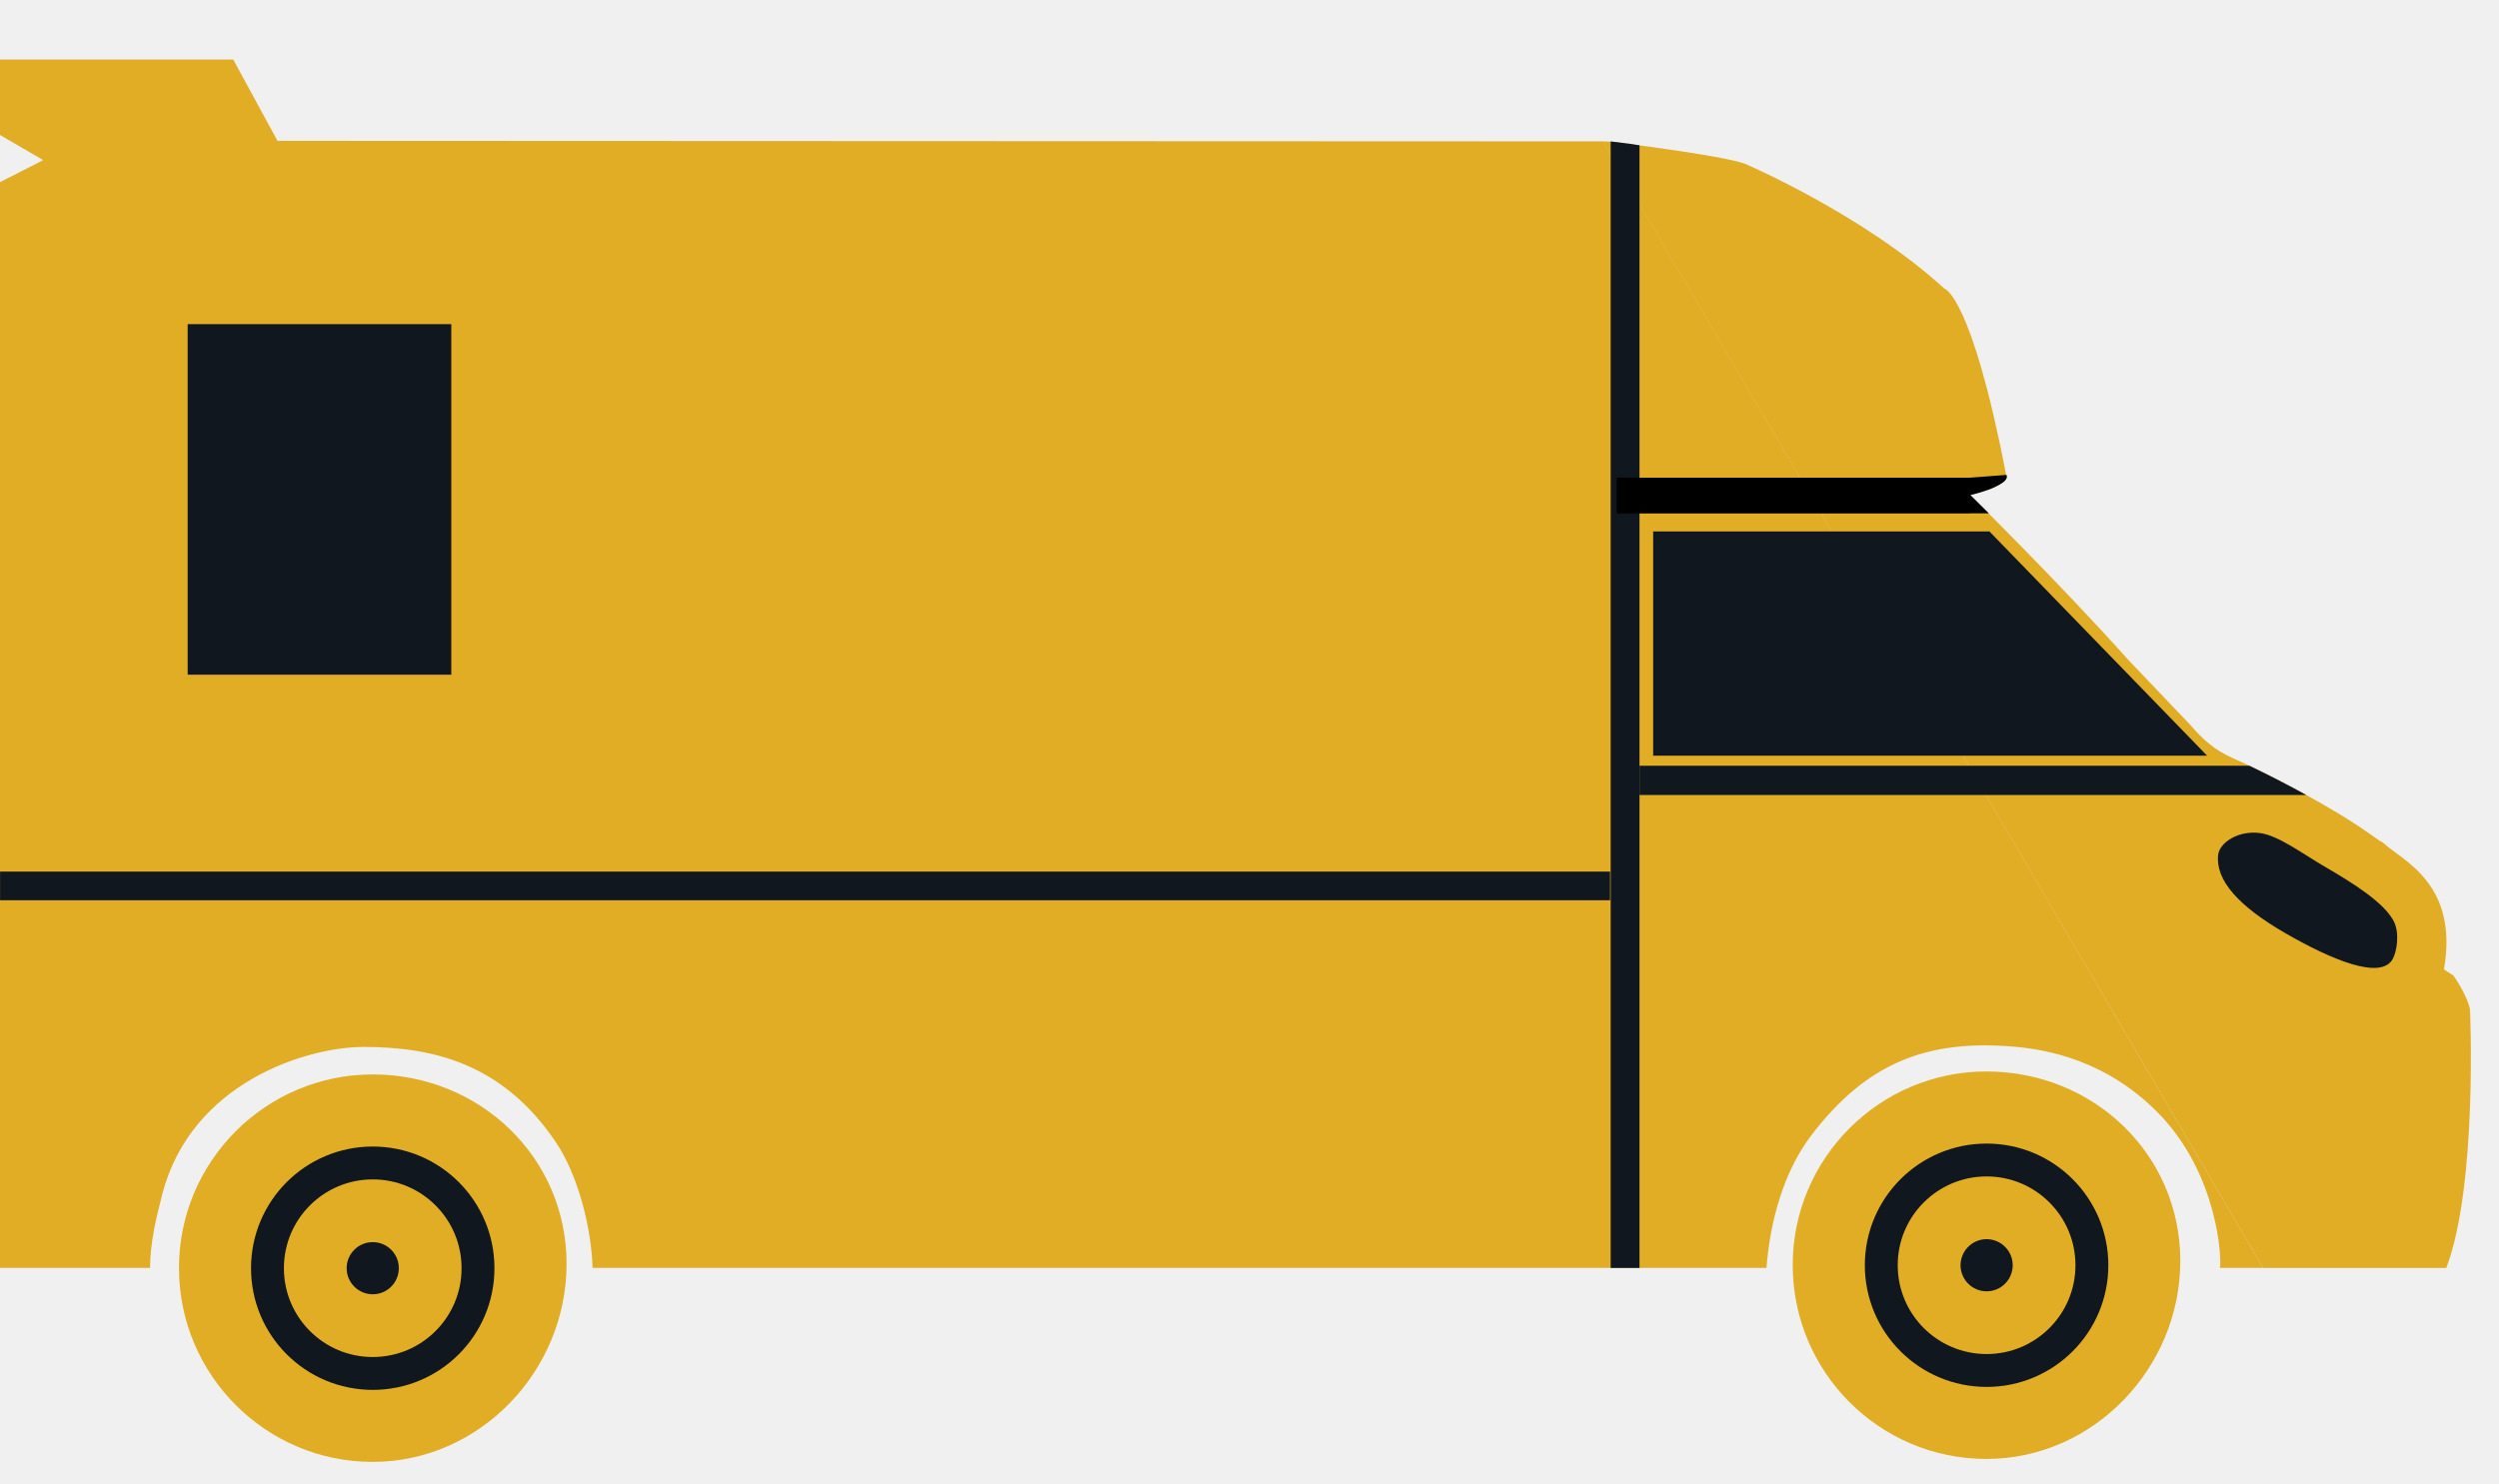
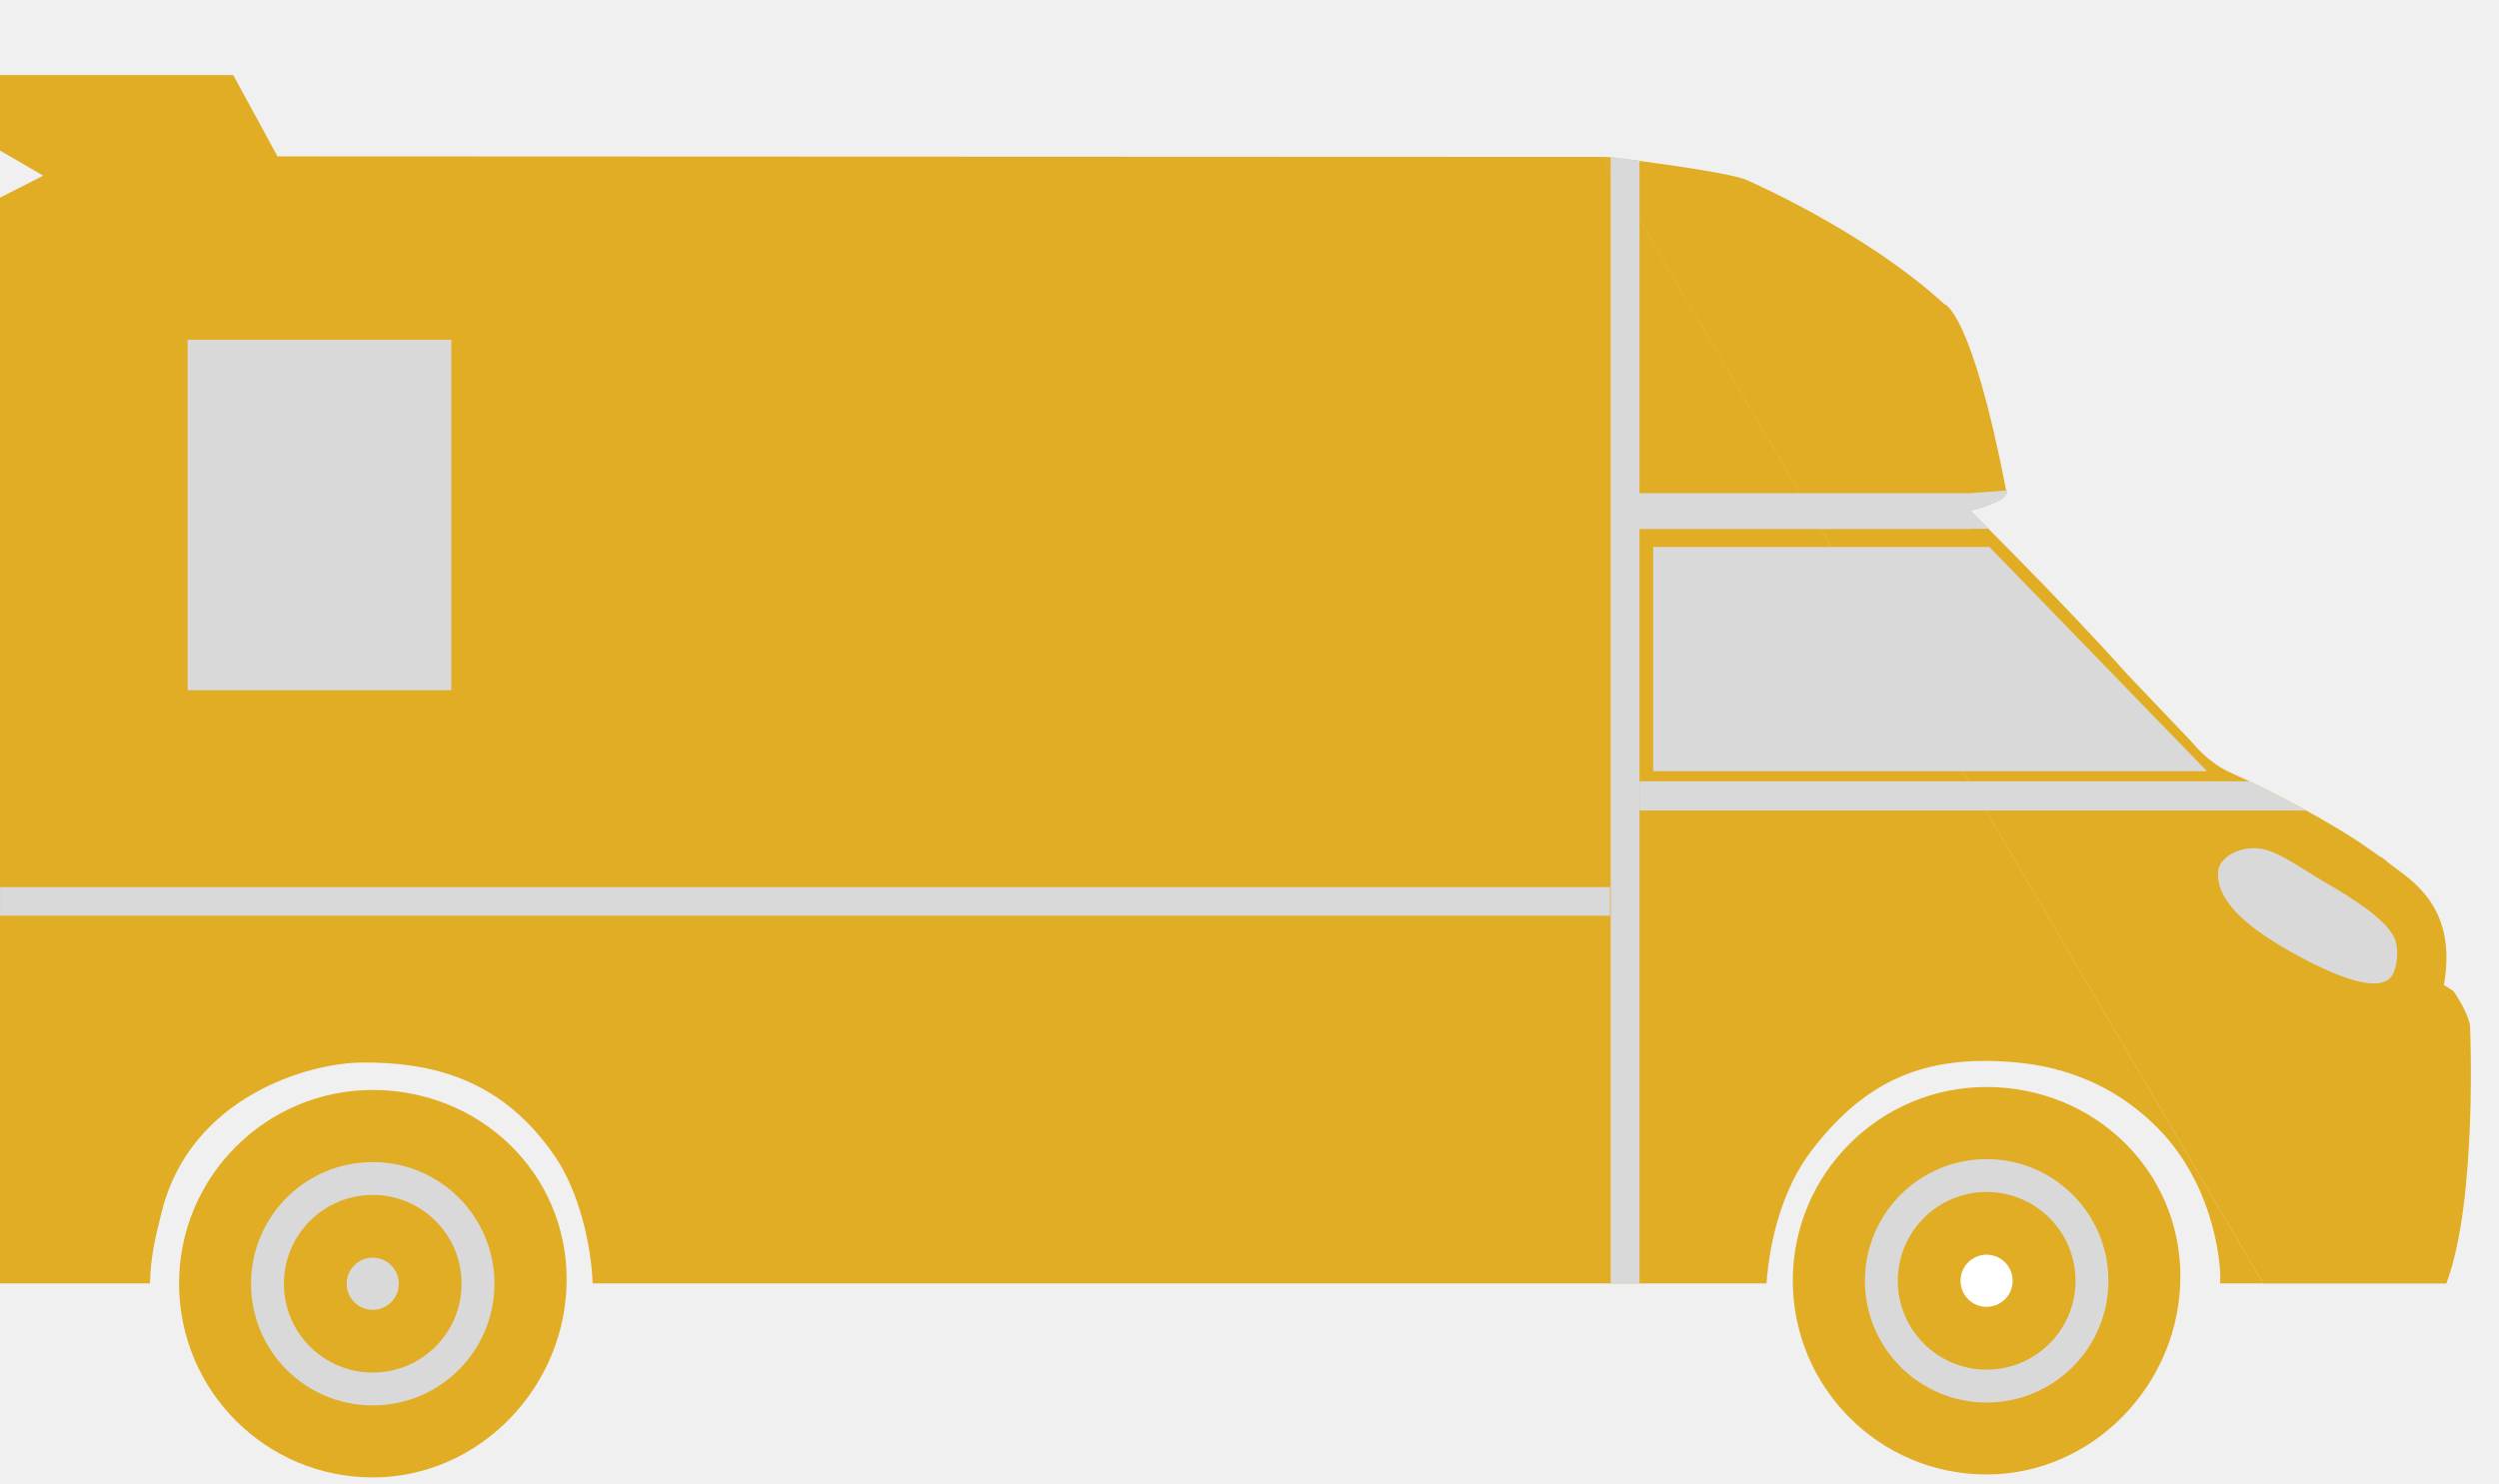
<svg xmlns="http://www.w3.org/2000/svg" width="32" height="19" viewBox="0 0 32 19" fill="none">
-   <path d="M28.98 16.241L20.528 1.811L3.553 1.804L2.987 0.763H0V1.729L0.553 2.051L0 2.333V16.24H1.921C1.925 15.907 1.997 15.613 2.077 15.3C2.448 13.862 3.93 13.41 4.657 13.41C5.524 13.41 6.433 13.61 7.119 14.632C7.407 15.06 7.574 15.74 7.588 16.24H22.62C22.664 15.655 22.836 15.014 23.191 14.546C23.898 13.617 24.67 13.312 25.784 13.406C26.197 13.441 26.963 13.571 27.636 14.256C28.412 15.046 28.451 16.153 28.426 16.24H28.98V16.241Z" fill="#E0AD25" />
-   <path d="M2.19 11.531H0.001V11.164H20.617V11.531H7.589" fill="#11171F" />
-   <path d="M28.98 16.241C29.854 16.241 31.325 16.241 31.325 16.241C31.729 15.178 31.629 12.934 31.629 12.934C31.594 12.743 31.416 12.495 31.416 12.495L31.336 12.443L31.295 12.416C31.489 11.312 30.755 11.02 30.519 10.797C30.507 10.785 30.489 10.78 30.474 10.771C30.253 10.616 30.341 10.678 30.337 10.675C29.859 10.336 29.043 9.909 28.586 9.708C28.366 9.612 28.207 9.473 28.051 9.289L27.242 8.44C26.408 7.506 25.229 6.341 25.229 6.341C25.79 6.198 25.689 6.083 25.689 6.083C25.242 3.768 24.897 3.696 24.897 3.696C23.862 2.748 22.352 2.101 22.352 2.101C22.115 2.007 21.026 1.864 20.653 1.819C20.572 1.809 20.525 1.812 20.525 1.812" fill="#E0AD25" />
-   <path d="M4.773 17.592C5.518 17.592 6.121 16.989 6.121 16.244C6.121 15.499 5.518 14.896 4.773 14.896C4.028 14.896 3.425 15.499 3.425 16.244C3.425 16.989 4.028 17.592 4.773 17.592Z" fill="white" stroke="white" stroke-width="1.263" stroke-miterlimit="10" />
-   <path fill-rule="evenodd" clip-rule="evenodd" d="M2.292 16.241C2.292 17.613 3.405 18.725 4.772 18.725C6.144 18.725 7.255 17.56 7.255 16.188C7.255 14.821 6.142 13.762 4.772 13.762C3.404 13.762 2.292 14.875 2.292 16.241Z" fill="#E0AD25" />
-   <path d="M4.773 17.592C5.518 17.592 6.121 16.989 6.121 16.244C6.121 15.499 5.518 14.896 4.773 14.896C4.028 14.896 3.425 15.499 3.425 16.244C3.425 16.989 4.028 17.592 4.773 17.592Z" stroke="#11171F" stroke-width="0.421" stroke-miterlimit="10" />
-   <path d="M4.773 16.578C4.958 16.578 5.107 16.428 5.107 16.244C5.107 16.059 4.958 15.91 4.773 15.91C4.589 15.91 4.439 16.059 4.439 16.244C4.439 16.428 4.589 16.578 4.773 16.578Z" fill="#11171F" />
-   <path d="M5.779 4.152H2.403V8.642H5.779V4.152Z" fill="#11171F" />
-   <path d="M20.994 16.241H20.625V1.811L20.885 1.844L20.994 1.861V16.241Z" fill="#11171F" />
-   <path d="M30.637 12.287C30.483 12.554 29.861 12.297 29.263 11.952C28.666 11.607 28.371 11.278 28.403 10.954C28.42 10.787 28.673 10.629 28.952 10.672C29.185 10.709 29.493 10.94 29.764 11.098C30.137 11.314 30.535 11.565 30.655 11.805C30.727 11.949 30.695 12.186 30.637 12.287Z" fill="#11171F" />
-   <path d="M25.231 6.577H20.701V6.118H25.231L25.691 6.083C25.691 6.083 25.697 6.09 25.698 6.103C25.7 6.115 25.694 6.132 25.677 6.153C25.669 6.163 25.654 6.176 25.635 6.188C25.618 6.199 25.599 6.211 25.583 6.219C25.552 6.234 25.538 6.24 25.527 6.246C25.492 6.263 25.422 6.288 25.358 6.307C25.291 6.327 25.231 6.341 25.231 6.341L25.467 6.575H25.231V6.577Z" fill="black" />
-   <path d="M29.532 10.183H20.994V9.808H28.804L28.973 9.891L29.139 9.974L29.363 10.091L29.532 10.183Z" fill="#11171F" />
-   <path d="M28.262 9.679H21.169V6.807H25.475L28.262 9.679Z" fill="#11171F" />
-   <path d="M25.439 17.554C26.183 17.554 26.787 16.951 26.787 16.206C26.787 15.461 26.183 14.858 25.439 14.858C24.694 14.858 24.09 15.461 24.09 16.206C24.09 16.951 24.694 17.554 25.439 17.554Z" fill="white" stroke="white" stroke-width="1.263" stroke-miterlimit="10" />
-   <path fill-rule="evenodd" clip-rule="evenodd" d="M22.956 16.203C22.956 17.576 24.069 18.687 25.436 18.687C26.808 18.687 27.919 17.522 27.919 16.15C27.919 14.783 26.807 13.724 25.436 13.724C24.069 13.724 22.956 14.837 22.956 16.203Z" fill="#E0AD25" />
-   <path d="M25.439 17.554C26.183 17.554 26.787 16.951 26.787 16.206C26.787 15.461 26.183 14.858 25.439 14.858C24.694 14.858 24.09 15.461 24.09 16.206C24.09 16.951 24.694 17.554 25.439 17.554Z" stroke="#11171F" stroke-width="0.421" stroke-miterlimit="10" />
-   <path d="M25.439 16.54C25.623 16.54 25.773 16.39 25.773 16.206C25.773 16.022 25.623 15.872 25.439 15.872C25.255 15.872 25.105 16.022 25.105 16.206C25.105 16.39 25.255 16.54 25.439 16.54Z" fill="#11171F" />
+   <g id="Group 564">
+     <path id="Vector" d="M28.98 16.44L20.528 2.01L3.553 2.003L2.987 0.962H0V1.928L0.553 2.25L0 2.532V16.439H1.921C1.925 16.106 1.997 15.812 2.077 15.499C2.448 14.061 3.93 13.609 4.657 13.609C5.524 13.609 6.433 13.81 7.119 14.831C7.407 15.259 7.574 15.939 7.588 16.439H22.62C22.664 15.854 22.836 15.213 23.191 14.745C23.898 13.817 24.67 13.511 25.784 13.605C26.197 13.64 26.963 13.77 27.636 14.455C28.412 15.245 28.451 16.352 28.426 16.439H28.98V16.44Z" fill="#E0AD25" />
+     <path id="Vector_2" d="M2.19 11.73H0.001V11.363H20.616V11.73H7.589" fill="#D9D9D9" />
+     <path id="Vector_3" d="M28.98 16.44C29.854 16.44 31.325 16.44 31.325 16.44C31.729 15.377 31.629 13.133 31.629 13.133C31.594 12.942 31.416 12.694 31.416 12.694L31.336 12.642L31.295 12.616C31.489 11.511 30.755 11.219 30.519 10.996C30.507 10.984 30.489 10.979 30.474 10.97C30.253 10.815 30.341 10.877 30.337 10.874C29.859 10.535 29.043 10.108 28.586 9.908C28.366 9.811 28.207 9.672 28.051 9.488L27.242 8.639C26.408 7.705 25.229 6.54 25.229 6.54C25.79 6.397 25.689 6.282 25.689 6.282C25.242 3.967 24.897 3.895 24.897 3.895C23.862 2.947 22.352 2.3 22.352 2.3C22.115 2.206 21.026 2.063 20.653 2.018C20.572 2.008 20.525 2.011 20.525 2.011" fill="#E0AD25" />
+     <path id="Vector_4" d="M4.773 17.791C5.518 17.791 6.121 17.188 6.121 16.443C6.121 15.698 5.518 15.095 4.773 15.095C4.028 15.095 3.425 15.698 3.425 16.443C3.425 17.188 4.028 17.791 4.773 17.791Z" fill="white" stroke="white" stroke-width="1.263" stroke-miterlimit="10" />
+     <path id="Vector_5" fill-rule="evenodd" clip-rule="evenodd" d="M2.293 16.44C2.293 17.813 3.406 18.924 4.772 18.924C6.144 18.924 7.256 17.759 7.256 16.387C7.256 15.021 6.143 13.961 4.772 13.961C3.404 13.961 2.293 15.074 2.293 16.44Z" fill="#E0AD25" />
+     <path id="Vector_6" d="M4.773 17.791C5.518 17.791 6.121 17.188 6.121 16.443C6.121 15.698 5.518 15.095 4.773 15.095C4.028 15.095 3.425 15.698 3.425 16.443C3.425 17.188 4.028 17.791 4.773 17.791Z" stroke="#D9D9D9" stroke-width="0.421" stroke-miterlimit="10" />
+     <path id="Vector_7" d="M4.773 16.777C4.958 16.777 5.107 16.628 5.107 16.443C5.107 16.259 4.958 16.109 4.773 16.109C4.589 16.109 4.439 16.259 4.439 16.443C4.439 16.628 4.589 16.777 4.773 16.777Z" fill="#D9D9D9" />
+     <path id="Vector_8" d="M5.779 4.351H2.403V8.841H5.779V4.351Z" fill="#D9D9D9" />
+     <path id="Vector_9" d="M20.994 16.44H20.625V2.01L20.885 2.043L20.994 2.06V16.44Z" fill="#D9D9D9" />
+     <path id="Vector_10" d="M30.637 12.486C30.483 12.753 29.861 12.496 29.264 12.151C28.666 11.806 28.372 11.478 28.404 11.154C28.421 10.987 28.673 10.828 28.952 10.871C29.185 10.908 29.494 11.139 29.765 11.297C30.138 11.513 30.535 11.764 30.656 12.004C30.727 12.148 30.695 12.386 30.637 12.486Z" fill="#D9D9D9" />
+     <path id="Vector_11" d="M25.232 6.776H20.701V6.317H25.232L25.692 6.282C25.692 6.282 25.698 6.289 25.699 6.302C25.7 6.314 25.695 6.331 25.678 6.352C25.669 6.362 25.654 6.375 25.636 6.387C25.619 6.398 25.599 6.41 25.584 6.418C25.553 6.434 25.539 6.439 25.528 6.445C25.493 6.462 25.422 6.487 25.358 6.506C25.292 6.526 25.232 6.54 25.232 6.54L25.467 6.774H25.232V6.776Z" fill="#D9D9D9" />
+     <path id="Vector_12" d="M29.532 10.382H20.994V10.007H28.804L28.973 10.09L29.139 10.173L29.363 10.29L29.532 10.382Z" fill="#D9D9D9" />
+     <path id="Vector_13" d="M28.261 9.878H21.169V7.006H25.475L28.261 9.878Z" fill="#D9D9D9" />
+     <path id="Vector_14" d="M25.439 17.754C26.184 17.754 26.788 17.15 26.788 16.405C26.788 15.661 26.184 15.057 25.439 15.057C24.695 15.057 24.091 15.661 24.091 16.405C24.091 17.15 24.695 17.754 25.439 17.754Z" fill="white" stroke="white" stroke-width="1.263" stroke-miterlimit="10" />
+     <path id="Vector_15" fill-rule="evenodd" clip-rule="evenodd" d="M22.957 16.402C22.957 17.774 24.07 18.886 25.436 18.886C26.808 18.886 27.92 17.721 27.92 16.349C27.92 14.982 26.807 13.923 25.436 13.923C24.07 13.923 22.957 15.036 22.957 16.402Z" fill="#E0AD25" />
+     <path id="Vector_16" d="M25.439 17.754C26.184 17.754 26.788 17.15 26.788 16.405C26.788 15.661 26.184 15.057 25.439 15.057C24.695 15.057 24.091 15.661 24.091 16.405C24.091 17.15 24.695 17.754 25.439 17.754Z" fill="#E0AD25" stroke="#D9D9D9" stroke-width="0.421" stroke-miterlimit="10" />
+     <path id="Vector_17" d="M25.438 16.739C25.623 16.739 25.772 16.59 25.772 16.405C25.772 16.221 25.623 16.071 25.438 16.071C25.254 16.071 25.105 16.221 25.105 16.405C25.105 16.59 25.254 16.739 25.438 16.739Z" fill="white" />
+   </g>
</svg>
